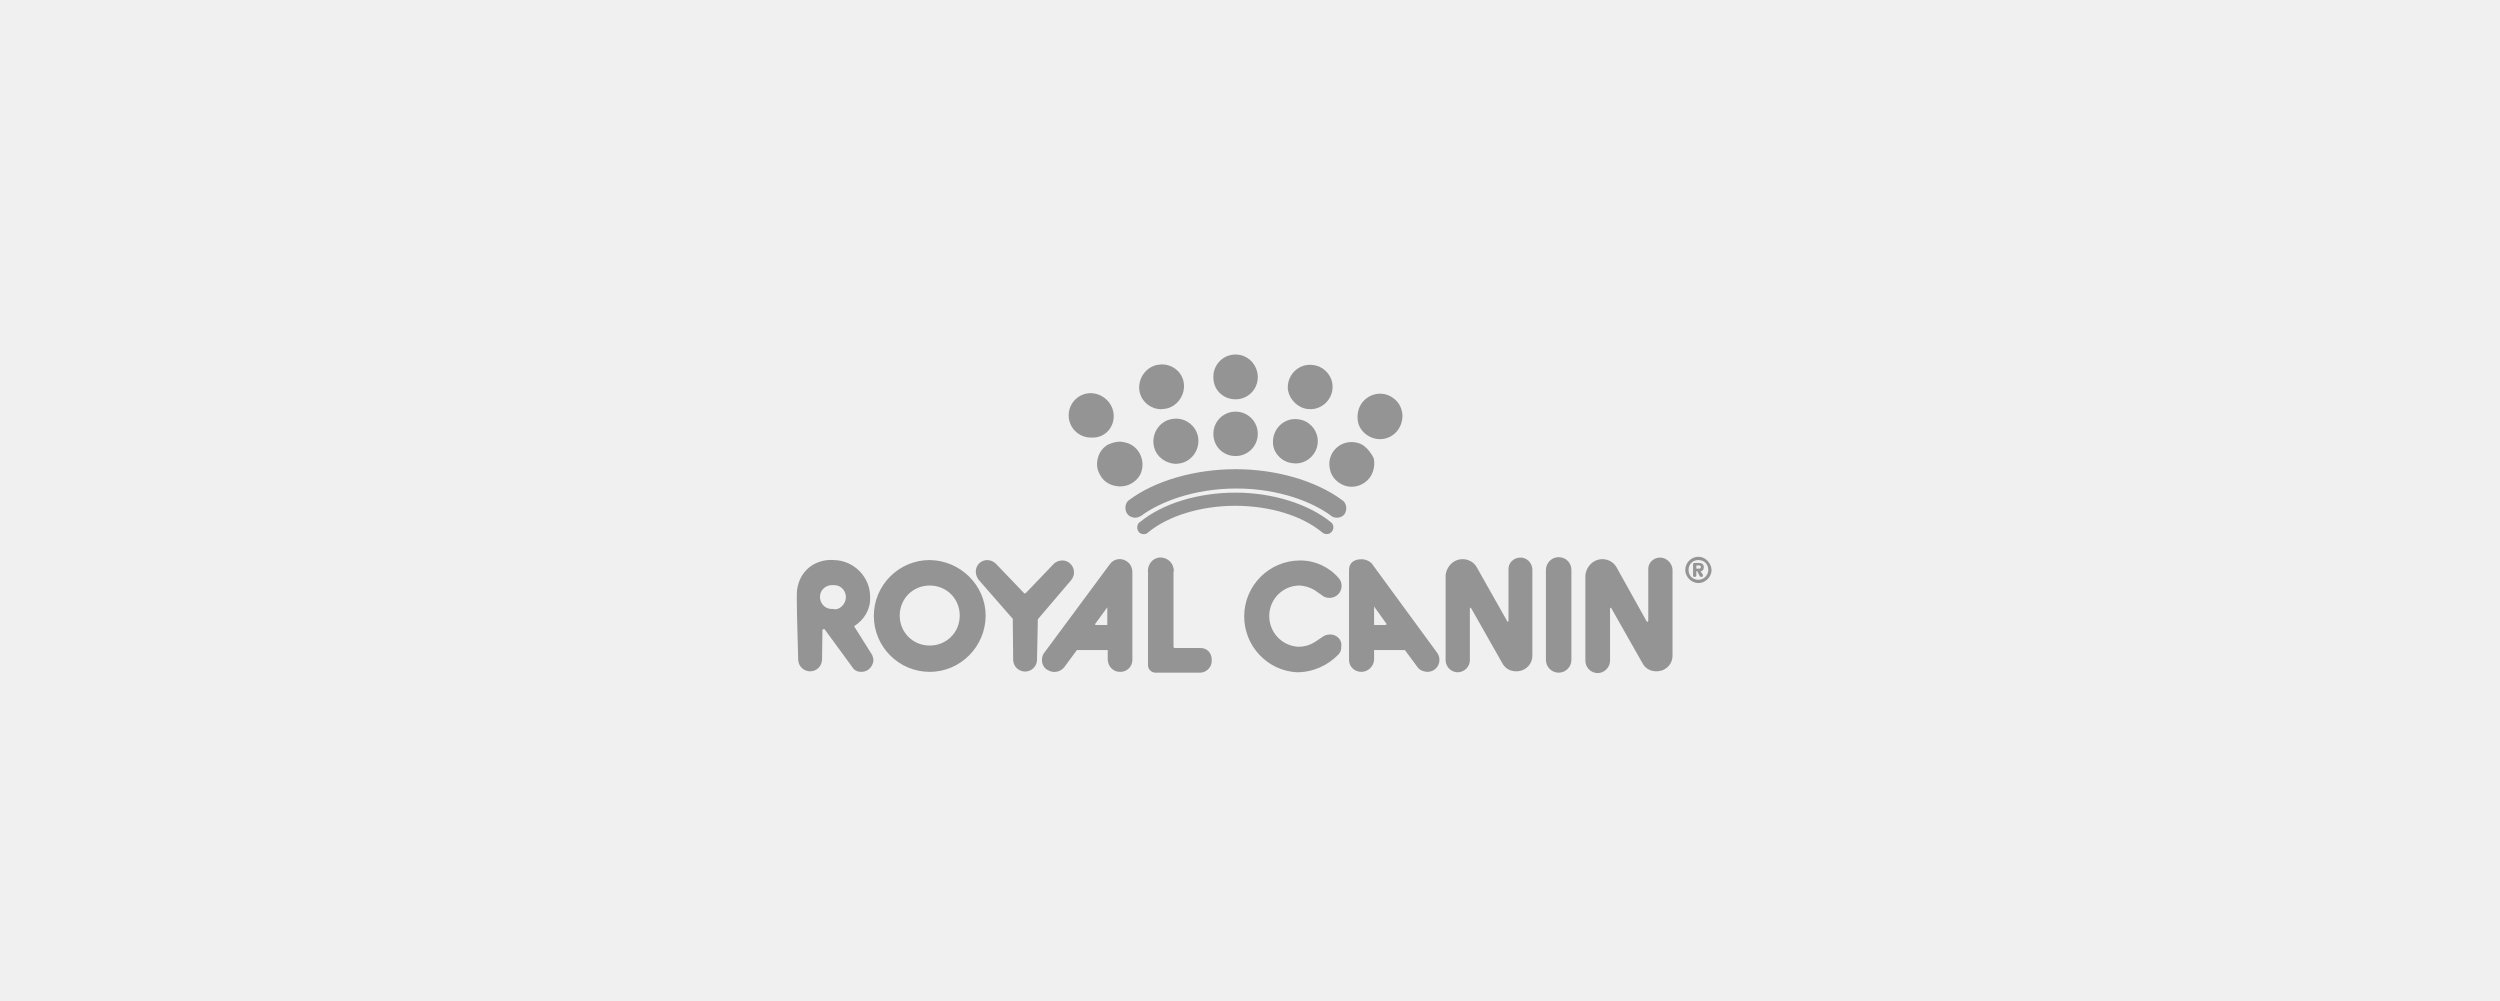
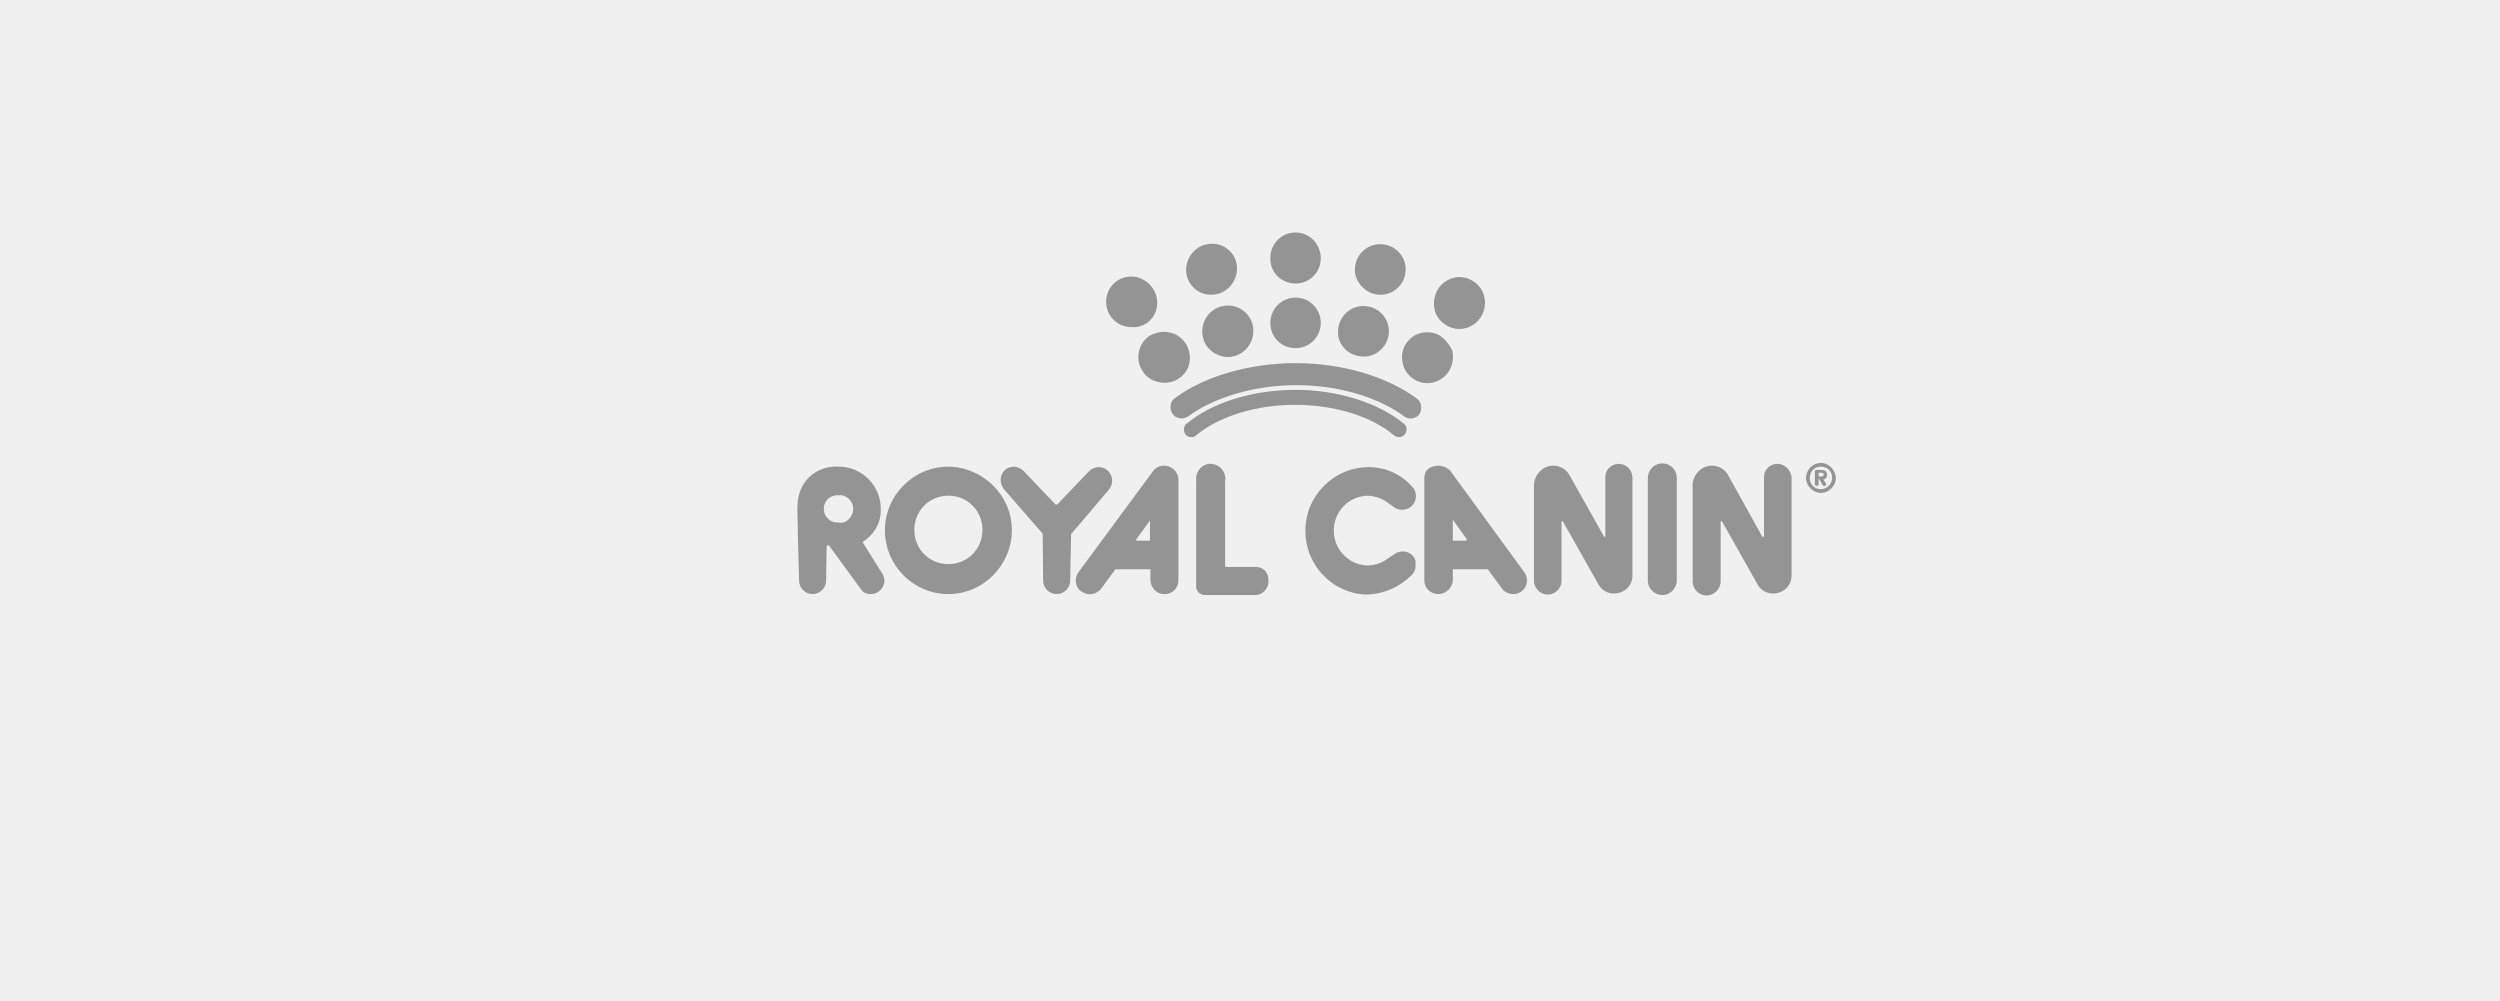
<svg xmlns="http://www.w3.org/2000/svg" width="300" height="120" viewBox="0 0 300 120" fill="none">
-   <mask id="a" style="mask-type:luminance" maskUnits="userSpaceOnUse" x="95" y="40" width="111" height="43">
-     <path d="M205.586 40.864h-110v41.312h110V40.864Z" fill="#fff" />
+   <mask id="a" style="mask-type:luminance" maskUnits="userSpaceOnUse" x="95" y="25" width="126" height="49">
+     <path d="M220.53 25.984H95.665v47.077H220.53V25.984Z" fill="#fff" />
  </mask>
  <g mask="url(#a)" fill="#949494">
-     <path d="M143.927 77.761h-2.96c-.099 0-.148-.099-.148-.148v-8.928a.846.846 0 0 0 0-.493c-.148-.839-.937-1.381-1.776-1.283-.838.148-1.381.937-1.282 1.776v11.148c0 .444.345.838.838.888h5.476a1.436 1.436 0 0 0 1.332-1.53c0-.937-.642-1.48-1.48-1.43ZM133.223 67.65l-7.893 10.655a1.38 1.38 0 0 0-.296.888c0 .444.198.937.642 1.184.69.443 1.529.295 2.022-.297l1.529-2.071h3.7v1.184c.049.838.74 1.48 1.529 1.43.838 0 1.43-.69 1.43-1.43V68.636c0-.444-.197-.888-.493-1.135-.641-.592-1.628-.543-2.17.148Zm-.346 7.35h-1.381c-.049 0-.098-.05-.098-.099l1.479-2.022v2.12Zm-3.995-6.314c0-.79-.641-1.43-1.381-1.43-.395 0-.79.147-1.036.394l-3.354 3.502c-.05.05-.099.05-.148.05-.05 0-.099 0-.099-.05l-3.354-3.502c-.247-.247-.642-.444-1.036-.444-.789 0-1.381.641-1.381 1.381 0 .346.148.74.345.987l4.094 4.686.049 4.933a1.431 1.431 0 0 0 2.861 0l.099-4.884 3.996-4.686c.246-.296.345-.641.345-.937Zm-17.314-1.48a6.716 6.716 0 0 0-6.709 6.709c0 3.7 3.01 6.708 6.709 6.708 3.7 0 6.709-3.058 6.709-6.758 0-3.6-3.009-6.61-6.709-6.659Zm0 10.26c-2.022 0-3.601-1.578-3.601-3.6 0-2.023 1.579-3.602 3.601-3.602 2.022 0 3.601 1.579 3.601 3.601 0 2.023-1.579 3.601-3.601 3.601Zm70.785-10.556c-.74.05-1.332.641-1.332 1.332v6.264c0 .05-.049.1-.099.1-.049 0-.049 0-.049-.05l-3.65-6.462c-.543-.987-1.825-1.282-2.763-.69-.542.345-.937.986-.986 1.627v10.26c.049.839.789 1.43 1.529 1.381a1.485 1.485 0 0 0 1.381-1.38v-6.265c0-.05.05-.099.099-.099s.049 0 .049.05l3.749 6.61c.493.936 1.677 1.232 2.614.74a1.85 1.85 0 0 0 .987-1.629V68.29c-.049-.789-.691-1.43-1.529-1.38Zm-79.861 8.238c1.184-.74 1.973-2.023 1.924-3.404v-.05c.049-2.416-1.924-4.439-4.341-4.488-1.184-.099-2.417.296-3.256 1.135-.937.937-1.233 2.12-1.233 3.403l.197 7.449a1.432 1.432 0 0 0 2.861 0l.05-3.552c0-.099.049-.148.147-.148h.1l3.501 4.785c.247.246.543.345.938.345.789 0 1.381-.641 1.43-1.381 0-.197-.049-.395-.148-.641l-2.17-3.453Zm-2.516-2.072h-.247c-.838-.05-1.38-.79-1.331-1.53.049-.838.789-1.38 1.529-1.33h.246c.839.048 1.382.788 1.332 1.528-.049.79-.789 1.53-1.529 1.332Zm59.637 3.058c-.197 0-.444.05-.691.148l-1.184.79a3.641 3.641 0 0 1-1.923.542 3.686 3.686 0 0 1-3.503-3.847 3.653 3.653 0 0 1 3.503-3.503c.69 0 1.331.198 1.923.543l1.135.79c.197.098.395.147.69.147.79 0 1.431-.641 1.431-1.43 0-.296-.099-.69-.345-.938a6.065 6.065 0 0 0-4.637-2.12 6.716 6.716 0 0 0-6.709 6.708c0 3.552 2.763 6.511 6.314 6.709 1.924 0 3.7-.79 5.032-2.17.197-.248.345-.543.296-.938.148-.79-.543-1.43-1.332-1.43Zm27.426-9.273c-.888 0-1.529.74-1.529 1.529v10.803c0 .888.74 1.529 1.529 1.529.888 0 1.529-.74 1.529-1.53V68.39c0-.839-.641-1.53-1.529-1.53Zm-22.444.74a1.723 1.723 0 0 0-1.184-.494c-.888 0-1.529.395-1.529 1.283v10.803c0 .838.691 1.43 1.48 1.43s1.479-.641 1.529-1.43v-1.184h3.699l1.53 2.072c.246.345.739.542 1.183.542a1.43 1.43 0 0 0 1.431-1.43 1.48 1.48 0 0 0-.296-.888L164.595 67.6Zm1.776 7.3c0 .05-.05.099-.099.099h-1.381v-2.22l1.48 2.072c.049 0 .049 0 0 .05Zm32.753-7.99c-.74.049-1.332.64-1.332 1.331v6.264c0 .05-.049.1-.098.1-.05 0-.05 0-.099-.05l-3.601-6.462c-.543-.987-1.825-1.282-2.762-.69a2.209 2.209 0 0 0-.987 1.627v10.26c0 .839.691 1.48 1.48 1.48s1.48-.69 1.48-1.48v-6.264c0-.05.049-.099.098-.099.05 0 .05 0 .05.05l3.749 6.61c.493.936 1.677 1.232 2.614.74.641-.346.987-.987.987-1.629V68.29c-.099-.789-.79-1.43-1.579-1.38Zm5.327 1.232v-.098c0-.395-.296-.494-.641-.494h-.444c-.148 0-.197.099-.197.148v1.332c0 .148.049.198.197.198.148 0 .198-.1.198-.198v-.493h.098l.247.493c.049.099.098.198.246.198s.198-.05.198-.148v-.1l-.296-.443c.197.05.394-.197.394-.395Zm-.592.099h-.295v-.395h.295c.148 0 .247.05.247.198 0 .148-.099.197-.247.197Zm-.049-1.43c-.888 0-1.578.74-1.578 1.578 0 .839.74 1.578 1.578 1.578.839 0 1.579-.74 1.579-1.578-.05-.839-.74-1.578-1.579-1.578Zm0 2.762c-.69 0-1.184-.493-1.184-1.184 0-.69.494-1.184 1.184-1.184.691 0 1.184.493 1.184 1.184a1.2 1.2 0 0 1-1.184 1.184Zm-42.765-9.571c-3.157-2.319-7.893-3.7-12.776-3.7s-9.668 1.382-12.776 3.7c-.296.197-.444.542-.444.937 0 .69.494 1.184 1.184 1.184.247 0 .493-.099.74-.247 2.121-1.578 6.215-3.255 11.395-3.255 5.179 0 9.224 1.677 11.345 3.255l.049.05c.494.345 1.283.246 1.628-.296.296-.543.197-1.283-.345-1.628Zm-12.776-.888c-4.538 0-8.83 1.332-11.493 3.552h-.05a.895.895 0 0 0-.098 1.134c.148.197.345.296.641.296.197 0 .345-.05.493-.197 2.368-1.973 6.314-3.206 10.458-3.206 4.143 0 8.04 1.183 10.457 3.206.345.296.888.246 1.135-.099.296-.345.246-.888-.099-1.134-2.664-2.17-6.955-3.552-11.444-3.552Zm-14.7-8.534c.346-1.43-.493-2.86-1.973-3.305a2.91 2.91 0 0 0-.69-.098 2.653 2.653 0 0 0-2.664 2.664 2.653 2.653 0 0 0 2.664 2.663c1.332.099 2.368-.74 2.663-1.924Zm14.7 4.144a2.653 2.653 0 0 0 2.664-2.664 2.653 2.653 0 0 0-2.664-2.663 2.653 2.653 0 0 0-2.664 2.663c0 1.48 1.135 2.664 2.664 2.664Zm0-6.807a2.653 2.653 0 0 0 2.664-2.664c0-1.48-1.184-2.713-2.664-2.713a2.653 2.653 0 0 0-2.664 2.664c-.049 1.529 1.135 2.713 2.664 2.713Zm-7.892 2.417c-1.431.394-2.269 1.923-1.875 3.354.296 1.135 1.381 1.924 2.565 1.973h.05c.197 0 .444-.05.69-.099 1.431-.394 2.269-1.874 1.924-3.305a2.695 2.695 0 0 0-2.614-2.022c-.296 0-.494.05-.74.099Zm-3.355 6.067c.346-1.43-.493-2.96-1.973-3.305a2.91 2.91 0 0 0-.69-.099c-.444 0-.937.148-1.381.346a2.536 2.536 0 0 0-1.234 1.627c-.197.74-.098 1.431.296 2.072.444.839 1.332 1.283 2.319 1.332.444 0 .986-.099 1.381-.345.641-.346 1.134-.937 1.282-1.628Zm17.709-.888c.247.05.444.099.74.099 1.48 0 2.664-1.233 2.664-2.664a2.65 2.65 0 0 0-1.974-2.565c-.246-.05-.444-.099-.739-.099-1.48 0-2.664 1.234-2.664 2.713-.049 1.135.789 2.22 1.973 2.516Zm1.776-6.511c.197.05.444.099.74.099 1.479 0 2.663-1.234 2.663-2.664 0-1.233-.838-2.27-1.973-2.565-.246-.05-.444-.099-.74-.099-1.48 0-2.663 1.233-2.663 2.713 0 1.085.838 2.17 1.973 2.516Zm7.004 4.39c-.394-.247-.888-.345-1.332-.345a2.652 2.652 0 0 0-2.663 2.663c0 .198.049.444.098.691.148.69.642 1.282 1.234 1.628 1.282.79 2.959.296 3.699-.987a3.002 3.002 0 0 0 .296-2.072c-.296-.591-.74-1.183-1.332-1.578Zm4.686-4.144c-.148-.69-.641-1.282-1.233-1.627-1.282-.79-2.96-.296-3.699.986-.346.642-.444 1.332-.296 2.072.148.69.641 1.283 1.233 1.628a2.668 2.668 0 0 0 3.699-.937c.395-.691.494-1.53.296-2.122Zm-28.856-.148c.246 0 .493-.049.74-.098 1.43-.395 2.269-1.924 1.923-3.305-.295-1.184-1.381-1.973-2.565-1.973-.246 0-.443.05-.739.099-1.431.394-2.27 1.923-1.924 3.305a2.65 2.65 0 0 0 2.565 1.973Z" />
+     <path d="M150.538 68.03h-3.359c-.112 0-.168-.112-.168-.168V57.688a.961.961 0 0 0 0-.562c-.168-.956-1.064-1.574-2.016-1.462-.952.169-1.568 1.068-1.456 2.024V70.39c0 .506.392.956.952 1.012h6.215c.896-.056 1.568-.843 1.512-1.743 0-1.067-.728-1.686-1.68-1.63Zm-12.15-11.523-8.959 12.142a1.573 1.573 0 0 0-.336 1.011c0 .506.224 1.069.728 1.35.784.505 1.736.337 2.296-.338l1.735-2.36h4.2v1.349c.056.955.84 1.686 1.736 1.63.952 0 1.624-.787 1.624-1.63V57.63c0-.505-.224-1.011-.56-1.292-.728-.675-1.848-.619-2.464.168Zm-.392 8.376h-1.568c-.056 0-.112-.057-.112-.113l1.68-2.304v2.417Zm-4.536-7.195c0-.9-.728-1.63-1.567-1.63-.448 0-.896.168-1.176.45l-3.808 3.99c-.056.056-.112.056-.168.056-.056 0-.112 0-.112-.056l-3.807-3.99c-.28-.282-.728-.507-1.176-.507-.896 0-1.568.731-1.568 1.574 0 .394.168.843.392 1.124l4.647 5.34.057 5.621c0 .9.727 1.63 1.623 1.63s1.624-.73 1.624-1.63l.112-5.564 4.535-5.34c.28-.337.392-.731.392-1.068ZM113.807 56c-4.2 0-7.615 3.43-7.615 7.645 0 4.216 3.415 7.645 7.615 7.645 4.199 0 7.615-3.486 7.615-7.701 0-4.104-3.416-7.532-7.615-7.589Zm0 11.692c-2.296 0-4.088-1.799-4.088-4.103 0-2.305 1.792-4.104 4.088-4.104 2.296 0 4.087 1.8 4.087 4.104 0 2.304-1.791 4.103-4.087 4.103Zm80.35-12.029c-.84.056-1.512.73-1.512 1.518v7.138c0 .057-.056.113-.112.113s-.056 0-.056-.056l-4.143-7.364c-.616-1.124-2.072-1.461-3.136-.787-.616.394-1.064 1.124-1.12 1.855v11.692c.056.956.896 1.63 1.736 1.574a1.69 1.69 0 0 0 1.568-1.574v-7.139c0-.056.056-.112.112-.112s.056 0 .056.056l4.255 7.532c.56 1.068 1.904 1.405 2.968.843a2.11 2.11 0 0 0 1.12-1.855v-11.86c-.056-.9-.784-1.63-1.736-1.574Zm-90.653 9.387c1.344-.843 2.24-2.304 2.184-3.878v-.056c.056-2.755-2.184-5.06-4.928-5.116-1.343-.112-2.743.338-3.695 1.293-1.064 1.068-1.4 2.417-1.4 3.879l.224 8.487c0 .9.728 1.63 1.624 1.63.896 0 1.624-.73 1.624-1.63l.056-4.047c0-.112.056-.168.168-.168h.112l3.975 5.452c.28.281.616.394 1.064.394.896 0 1.568-.731 1.624-1.574 0-.225-.056-.45-.168-.731l-2.464-3.935Zm-2.856-2.36h-.28c-.951-.057-1.567-.9-1.511-1.743.056-.956.895-1.574 1.735-1.518h.28c.952.056 1.568.9 1.512 1.743-.056.9-.896 1.742-1.736 1.517Zm67.696 3.484c-.224 0-.504.057-.784.17l-1.344.898a4.119 4.119 0 0 1-2.183.619c-2.352-.113-4.088-2.136-3.976-4.385.112-2.192 1.792-3.878 3.976-3.99.784 0 1.512.224 2.183.618l1.288.9c.224.112.448.168.784.168.896 0 1.624-.731 1.624-1.63 0-.338-.112-.787-.392-1.068a6.871 6.871 0 0 0-5.263-2.417c-4.2 0-7.615 3.428-7.615 7.644 0 4.047 3.135 7.42 7.167 7.645 2.184 0 4.199-.9 5.711-2.473.224-.281.392-.619.336-1.069.168-.899-.616-1.63-1.512-1.63Zm31.132-10.567c-1.007 0-1.735.843-1.735 1.742v12.31c0 1.012.84 1.743 1.735 1.743 1.008 0 1.736-.843 1.736-1.743V57.35c0-.955-.728-1.742-1.736-1.742ZM174 56.45a1.952 1.952 0 0 0-1.344-.562c-1.008 0-1.736.45-1.736 1.461v12.31c0 .956.784 1.63 1.68 1.63.896 0 1.679-.73 1.736-1.63V68.31h4.199l1.736 2.361c.28.394.84.619 1.344.619.952 0 1.623-.787 1.623-1.63 0-.338-.112-.731-.335-1.012L174 56.45Zm2.015 8.32c0 .055-.056.112-.112.112h-1.567v-2.53l1.679 2.361c.056 0 .056 0 0 .056Zm37.18-9.107c-.84.056-1.512.73-1.512 1.518v7.138c0 .057-.056.113-.112.113s-.056 0-.112-.056l-4.088-7.364c-.615-1.124-2.071-1.461-3.135-.787-.616.394-1.064 1.124-1.12 1.855v11.692c0 .956.784 1.686 1.68 1.686.896 0 1.68-.787 1.68-1.686v-7.139c0-.056.056-.112.112-.112s.056 0 .056.056l4.255 7.532c.56 1.068 1.904 1.405 2.968.843a2.112 2.112 0 0 0 1.12-1.855v-11.86c-.112-.9-.897-1.63-1.792-1.574Zm6.047 1.405v-.112c0-.45-.336-.562-.728-.562h-.504c-.168 0-.224.112-.224.169v1.517c0 .169.056.225.224.225s.225-.112.225-.225v-.562h.111l.28.562c.056.113.112.225.28.225.168 0 .224-.056.224-.169v-.112l-.336-.506c.224.056.448-.225.448-.45Zm-.672.113h-.335v-.45h.335c.168 0 .28.056.28.225s-.112.225-.28.225Zm-.056-1.63c-1.008 0-1.791.843-1.791 1.798 0 .956.84 1.8 1.791 1.8.952 0 1.792-.844 1.792-1.8-.056-.955-.84-1.798-1.792-1.798Zm0 3.148c-.783 0-1.344-.563-1.344-1.35 0-.786.561-1.349 1.344-1.349.784 0 1.344.563 1.344 1.35 0 .73-.616 1.349-1.344 1.349ZM169.97 47.794c-3.584-2.642-8.959-4.216-14.502-4.216-5.544 0-10.975 1.574-14.503 4.216-.336.225-.504.618-.504 1.068 0 .787.56 1.349 1.344 1.349.28 0 .56-.112.84-.281 2.408-1.799 7.055-3.71 12.935-3.71 5.879 0 10.47 1.911 12.878 3.71l.056.056c.56.394 1.456.281 1.848-.337.336-.618.224-1.462-.392-1.855Zm-14.502-1.012c-5.152 0-10.023 1.518-13.047 4.047h-.056c-.336.338-.392.9-.112 1.293.168.225.392.337.728.337a.718.718 0 0 0 .56-.224c2.688-2.249 7.167-3.654 11.871-3.654 4.703 0 9.126 1.349 11.87 3.654.392.337 1.008.28 1.288-.113.336-.393.28-1.012-.112-1.293-3.024-2.473-7.895-4.047-12.99-4.047Zm-16.686-9.724c.392-1.63-.56-3.26-2.24-3.766a3.294 3.294 0 0 0-.784-.113 3.017 3.017 0 0 0-3.024 3.036 3.017 3.017 0 0 0 3.024 3.035c1.512.112 2.688-.843 3.024-2.192Zm16.686 4.721a3.017 3.017 0 0 0 3.023-3.035 3.017 3.017 0 0 0-3.023-3.035 3.017 3.017 0 0 0-3.024 3.035c0 1.686 1.288 3.035 3.024 3.035Zm0-7.757a3.017 3.017 0 0 0 3.023-3.035c0-1.686-1.344-3.091-3.023-3.091a3.017 3.017 0 0 0-3.024 3.035c-.056 1.742 1.288 3.091 3.024 3.091Zm-8.959 2.755c-1.624.45-2.576 2.192-2.128 3.822.336 1.293 1.568 2.192 2.912 2.248h.056c.224 0 .504-.056.783-.112 1.624-.45 2.576-2.136 2.184-3.766a3.061 3.061 0 0 0-2.967-2.305c-.336 0-.56.056-.84.113Zm-3.808 6.914c.392-1.63-.56-3.373-2.24-3.767a3.285 3.285 0 0 0-.783-.112c-.504 0-1.064.169-1.568.394-.728.393-1.232 1.124-1.4 1.854-.224.844-.112 1.63.336 2.361.504.956 1.512 1.462 2.632 1.518.503 0 1.119-.112 1.567-.394.728-.393 1.288-1.068 1.456-1.854Zm20.102-1.012c.28.056.504.112.84.112 1.679 0 3.023-1.405 3.023-3.035a3.017 3.017 0 0 0-2.239-2.923c-.28-.056-.504-.112-.84-.112-1.68 0-3.024 1.405-3.024 3.091-.056 1.293.896 2.53 2.24 2.867Zm2.016-7.42c.223.056.503.112.839.112 1.68 0 3.024-1.405 3.024-3.035a3.017 3.017 0 0 0-2.24-2.923c-.28-.056-.504-.112-.84-.112-1.679 0-3.023 1.405-3.023 3.091 0 1.237.952 2.474 2.24 2.867Zm7.95 5.003c-.447-.281-1.007-.394-1.511-.394a3.017 3.017 0 0 0-3.024 3.036c0 .224.056.506.112.787.168.786.728 1.461 1.4 1.854 1.456.9 3.359.338 4.199-1.124.392-.73.504-1.517.336-2.36-.336-.675-.84-1.35-1.512-1.8Zm5.32-4.722c-.168-.787-.728-1.461-1.4-1.855-1.456-.9-3.36-.337-4.199 1.124-.392.731-.504 1.518-.336 2.361.168.787.727 1.462 1.399 1.855 1.456.9 3.36.394 4.2-1.068.448-.787.56-1.742.336-2.417Zm-32.756-.169c.28 0 .56-.056.84-.112 1.623-.45 2.575-2.192 2.183-3.766-.335-1.35-1.567-2.248-2.911-2.248-.28 0-.504.056-.84.112-1.624.45-2.576 2.192-2.184 3.766a3.01 3.01 0 0 0 2.912 2.248Z" />
  </g>
</svg>
